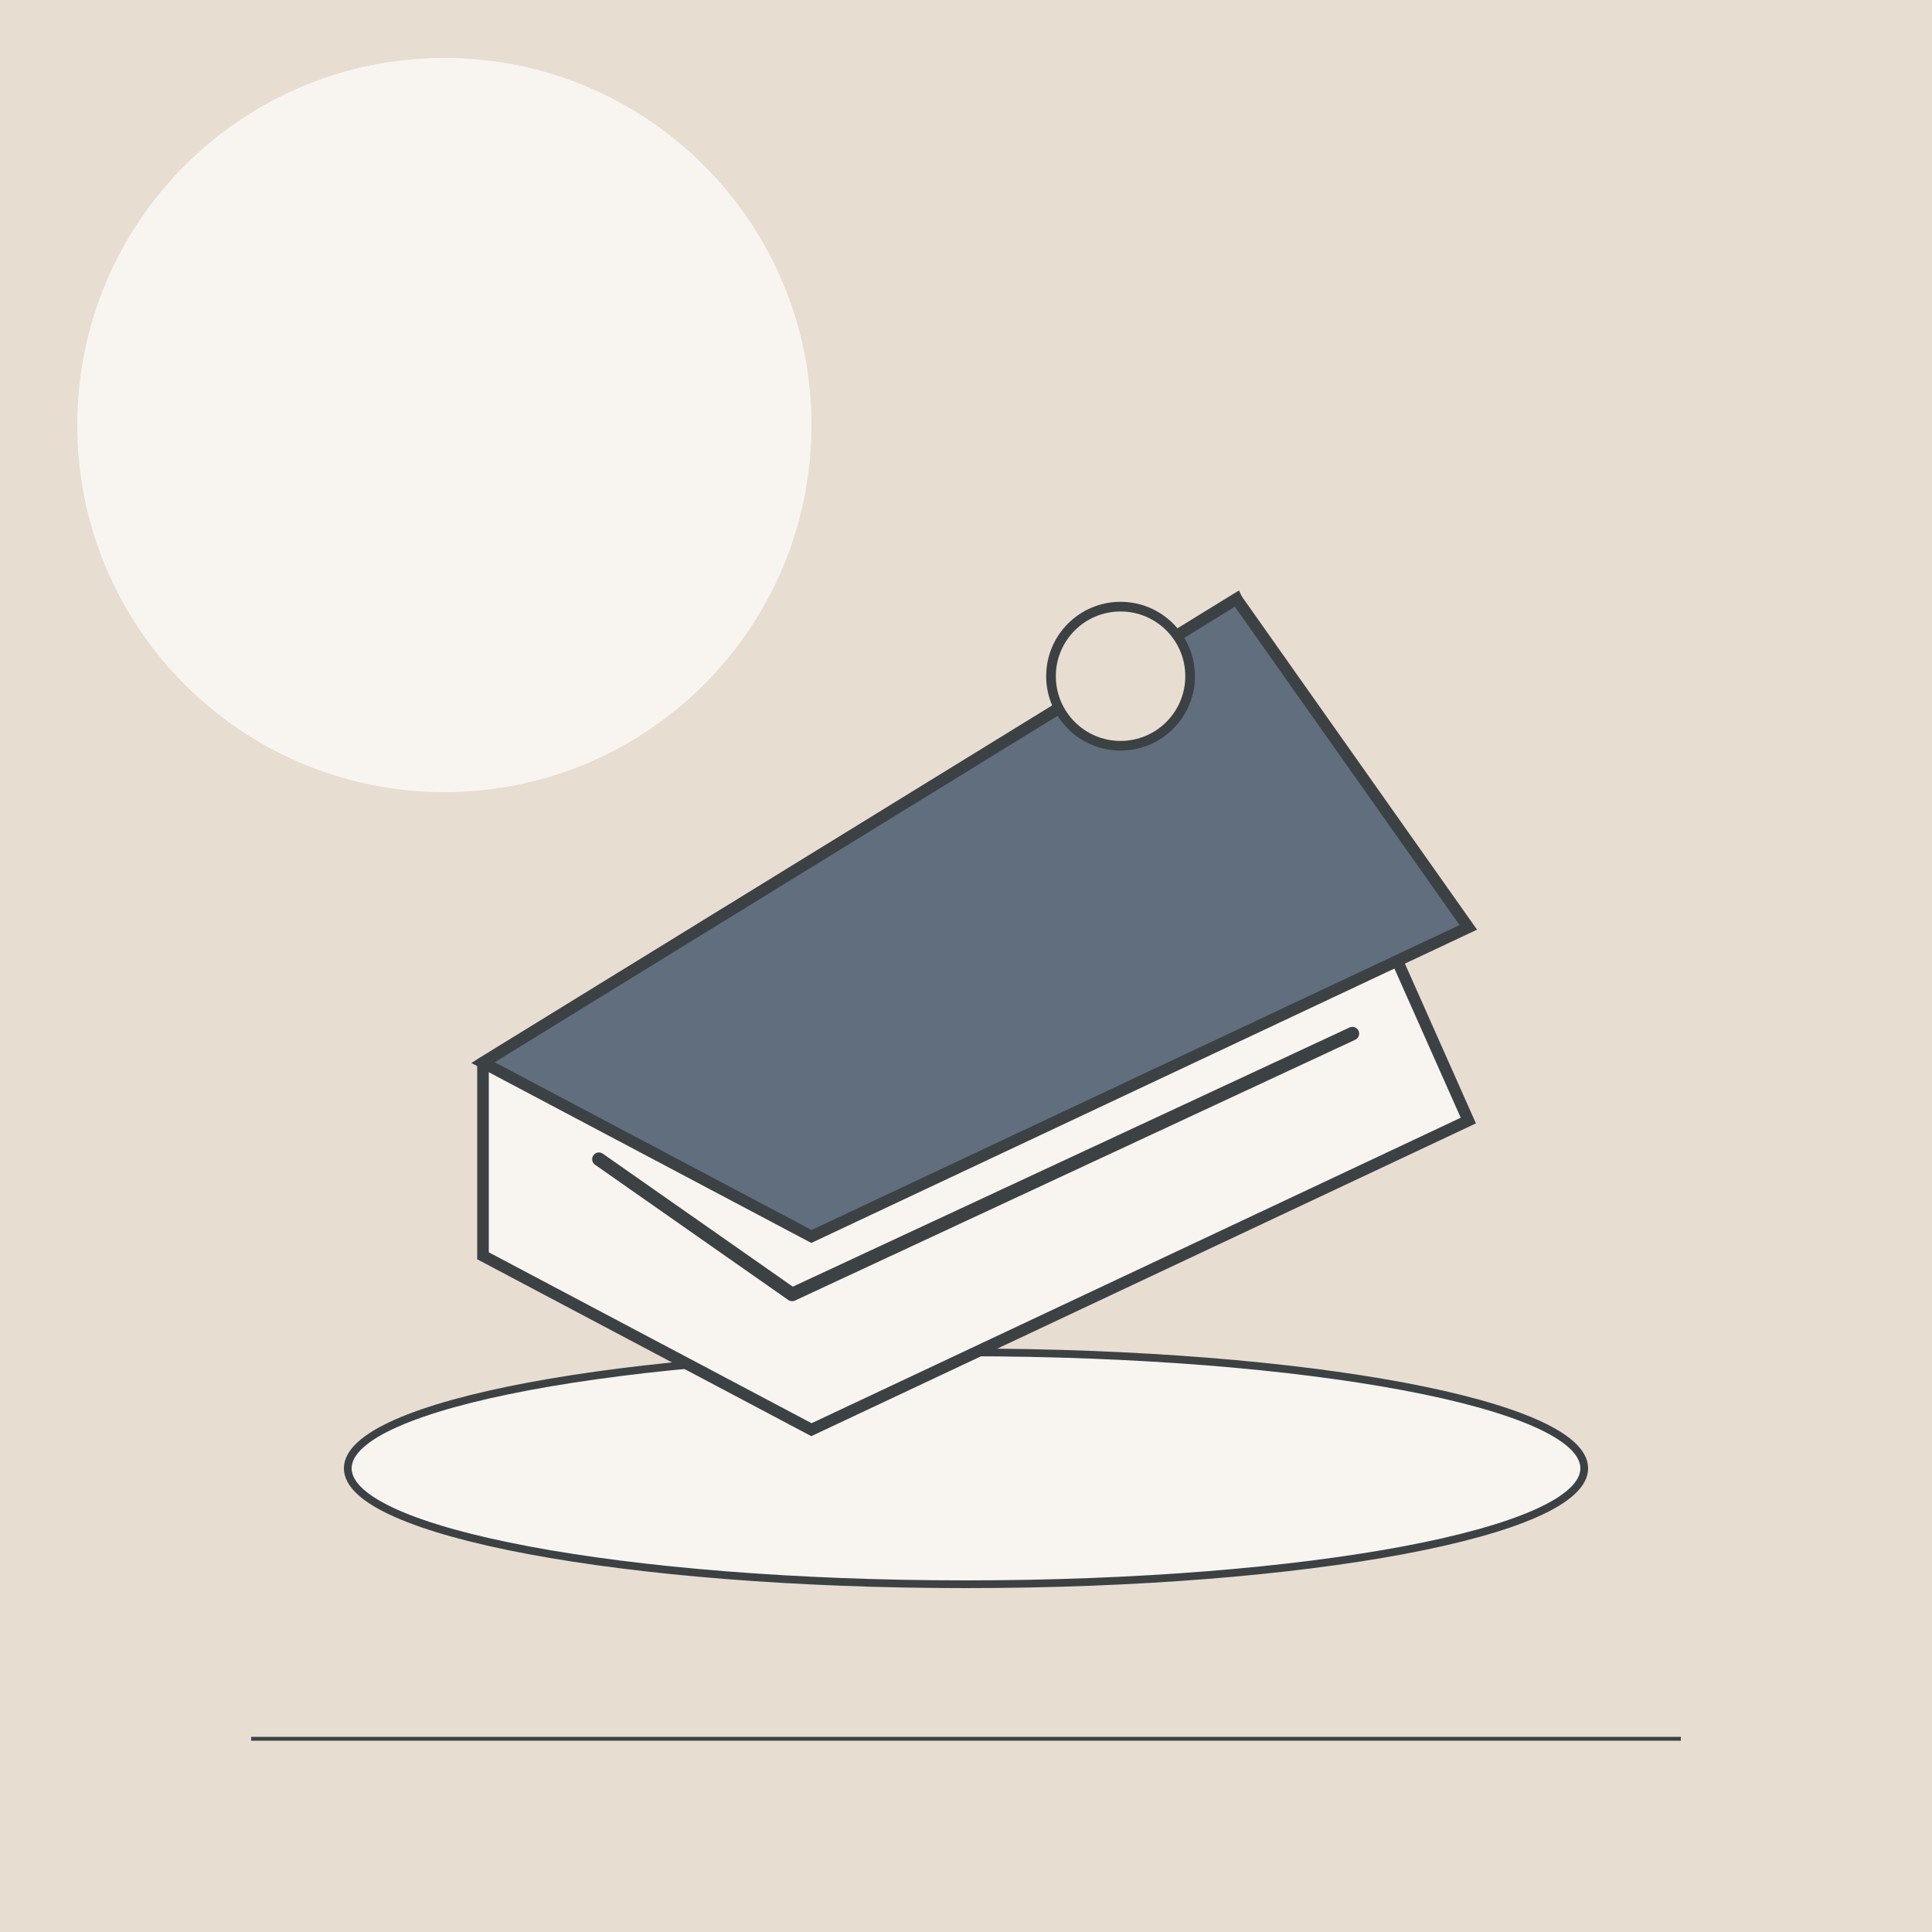
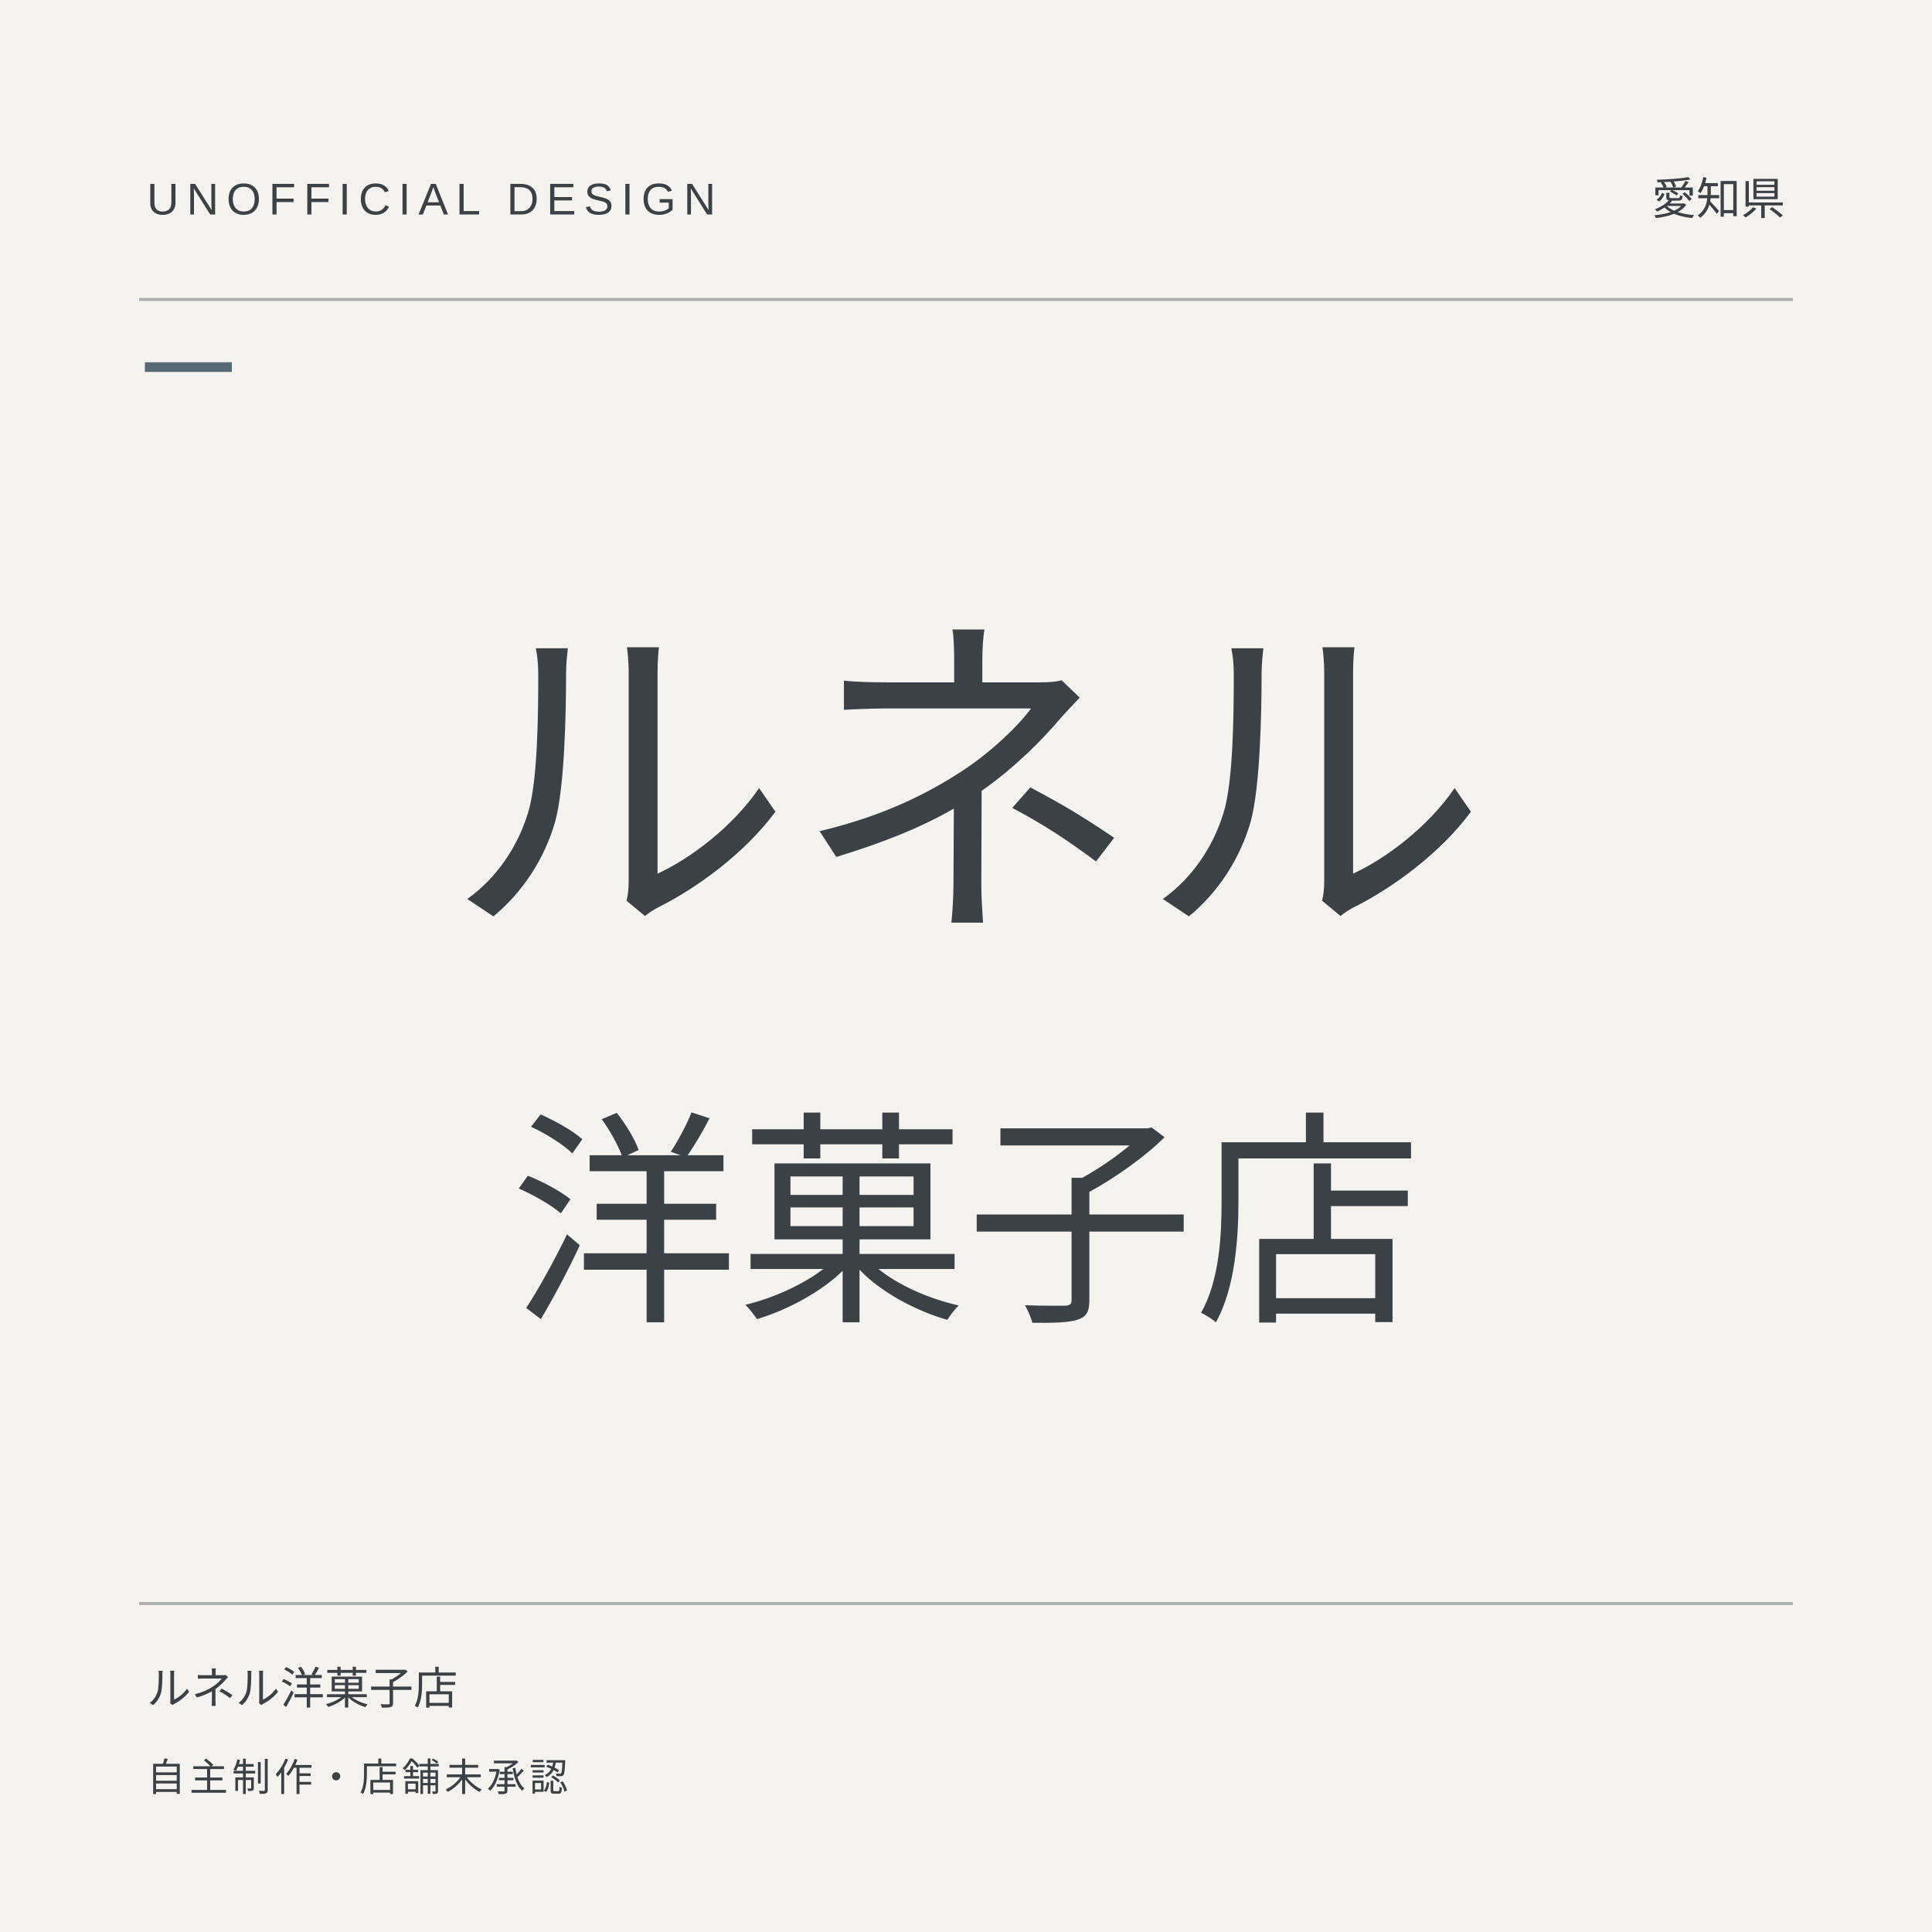
<svg xmlns="http://www.w3.org/2000/svg" width="1000" height="1000" viewBox="0 0 1000 1000" role="img" aria-labelledby="title desc">
-   <rect width="1000" height="1000" fill="#e8ddd1" />
-   <circle cx="230" cy="220" r="190" fill="#f8f5f1" />
-   <ellipse cx="500" cy="760" rx="320" ry="60" fill="#f8f5f1" stroke="#3c4244" stroke-width="4" />
-   <path d="M250 550 L640 310 L760 580 L420 740 L250 650Z" fill="#f8f5f1" stroke="#3c4244" stroke-width="6" />
-   <path d="M250 550 L640 310 L760 480 L420 640Z" fill="#606e7d" stroke="#3c4244" stroke-width="6" />
-   <path d="M310 600 L410 670 L700 535" fill="none" stroke="#3c4244" stroke-width="7" stroke-linecap="round" stroke-linejoin="round" />
-   <circle cx="580" cy="350" r="36" fill="#e8ddd1" stroke="#3c4244" stroke-width="5" />
-   <path d="M130 900 H870" stroke="#3c4244" stroke-width="2" />
+   <rect width="1000" height="1000" fill="#f5f3f0" />
+   <path d="M72 155H928 M72 830H928" fill="none" stroke="#3b4145" stroke-width="1.5" opacity="0.4" />
+   <text x="76" y="111" fill="#3b4145" font-family="Arial, Helvetica, sans-serif" font-size="23" letter-spacing="4">UNOFFICIAL DESIGN</text>
+   <text x="924" y="111" text-anchor="end" fill="#3b4145" font-family="Arial, Helvetica, sans-serif" font-size="23">愛知県</text>
+   <path d="M75 190H120" stroke="#596875" stroke-width="5" />
+   <text x="500" y="470" fill="#3b4145" font-family="'Yu Mincho', 'Hiragino Mincho ProN', serif" font-weight="400" font-style="normal" font-size="180" text-anchor="middle" textLength="720" lengthAdjust="spacingAndGlyphs">ルネル</text>
+   <text x="500" y="675" fill="#3b4145" font-family="'Yu Mincho', 'Hiragino Mincho ProN', serif" font-weight="400" font-style="normal" font-size="118" text-anchor="middle" textLength="650" lengthAdjust="spacingAndGlyphs">洋菓子店</text>
+   <text x="76" y="882" fill="#3b4145" font-family="Arial, Helvetica, sans-serif" font-size="23" textLength="140" lengthAdjust="spacingAndGlyphs">ルネル洋菓子店</text>
+   <text x="76" y="927" fill="#3b4145" font-family="Arial, Helvetica, sans-serif" font-size="20" letter-spacing="2">自主制作・店舗未承認</text>
</svg>
